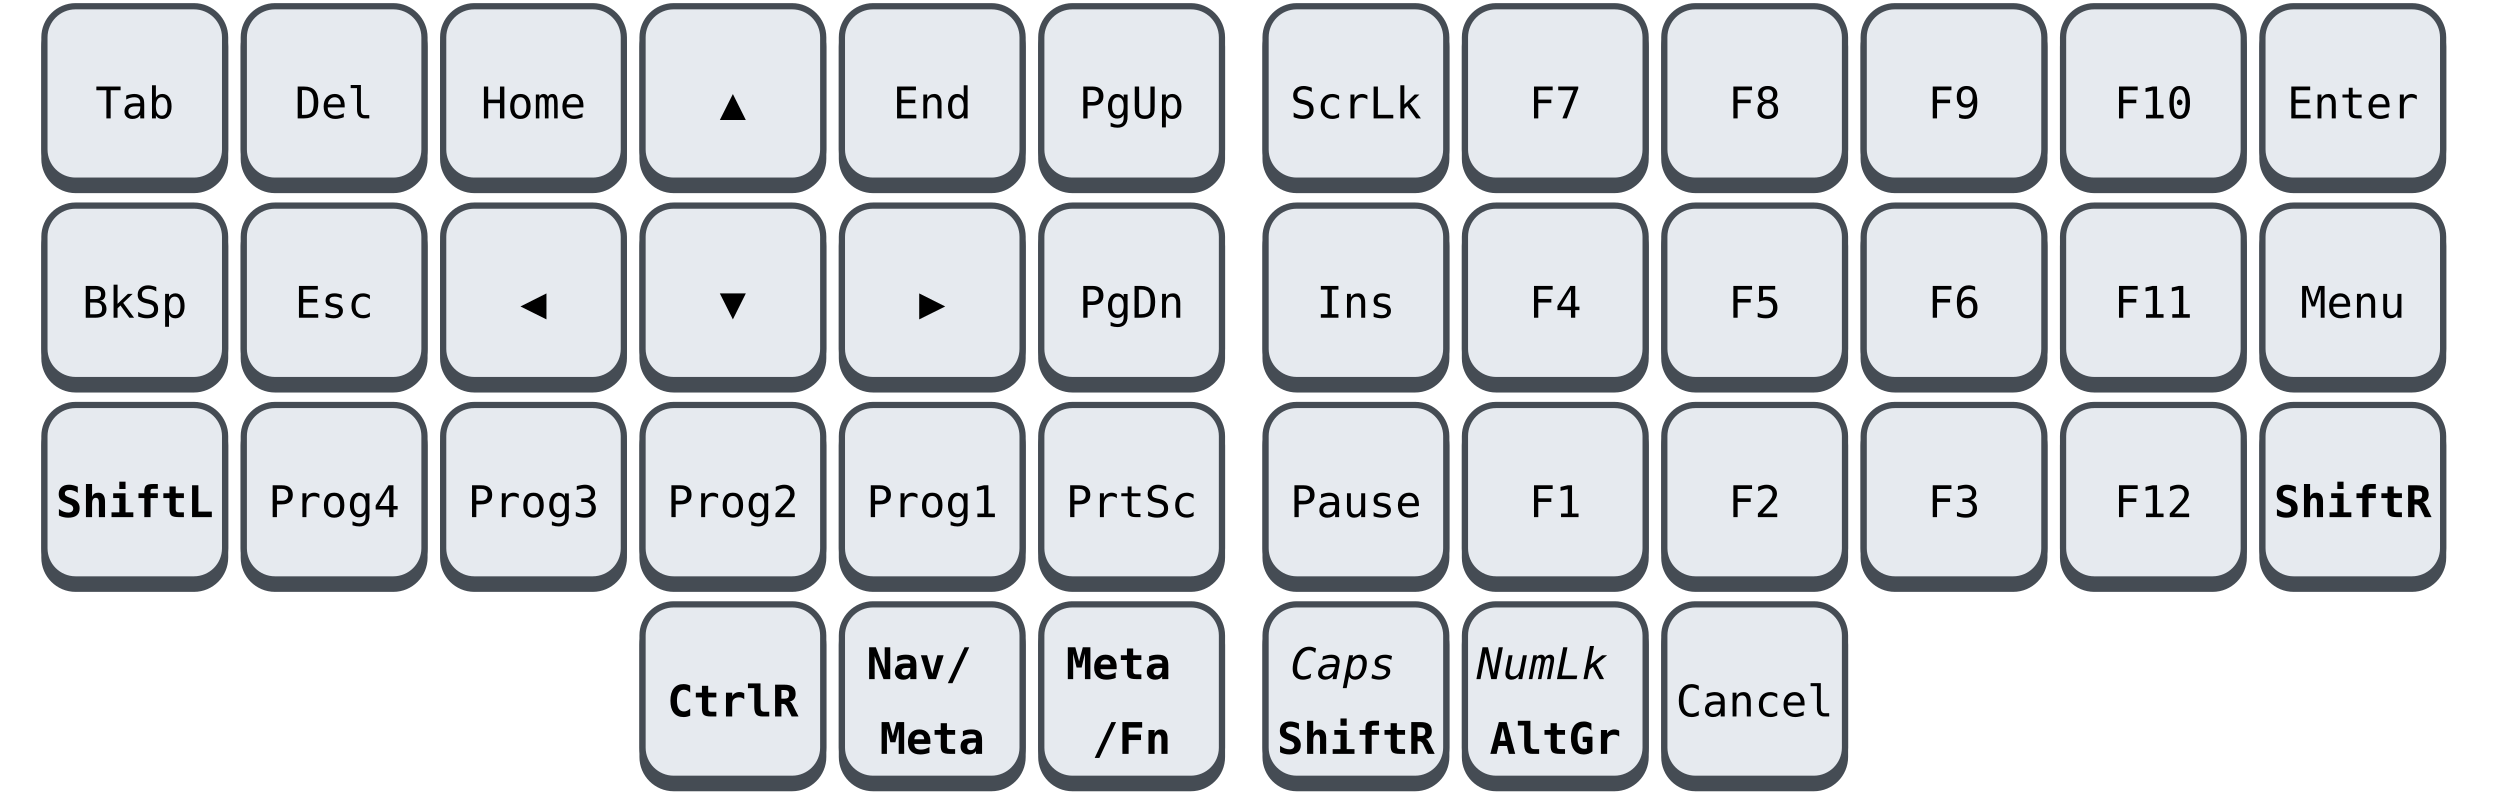
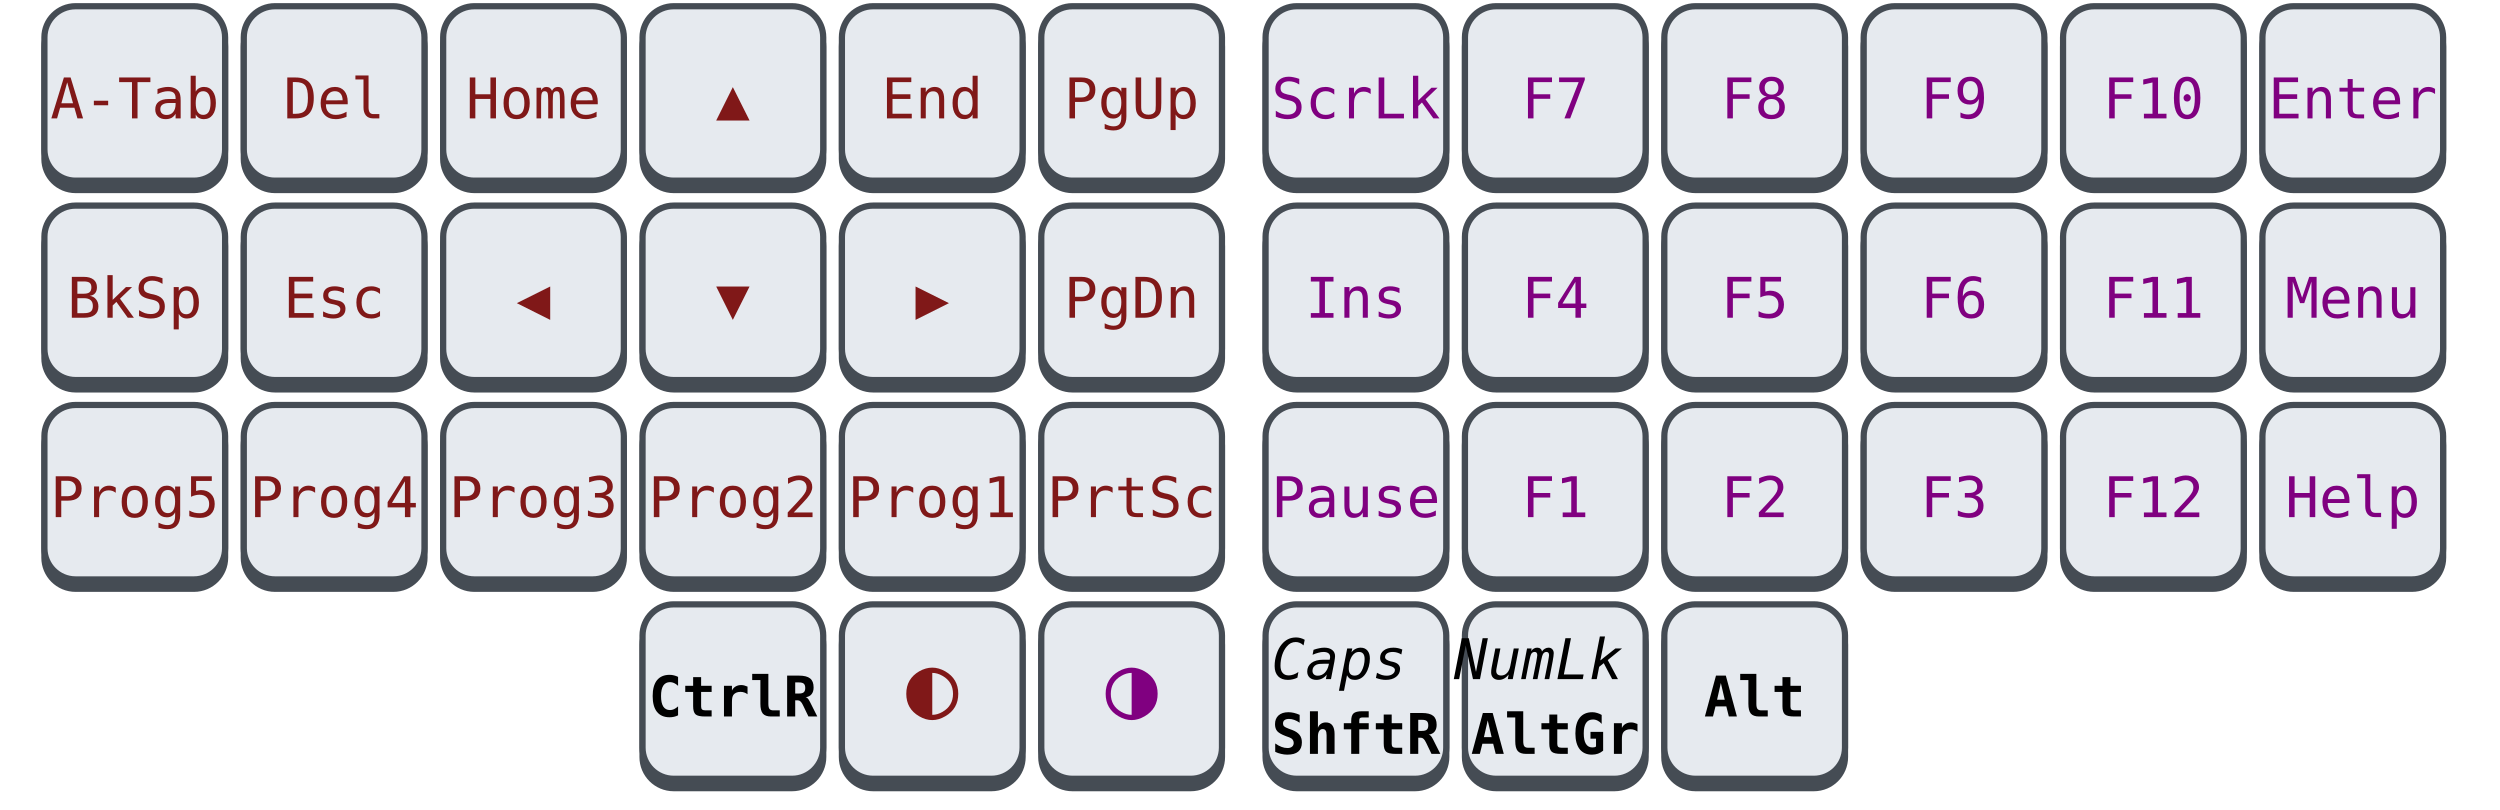
<svg xmlns="http://www.w3.org/2000/svg" width="784" height="254" version="1.1" viewBox="-1 -1 390 130">
  <defs>
    <style type="text/css">
- text { font-size: 7px; text-anchor: middle; font-family: monospace; }
+ text { font-size: 9px; text-anchor: middle; font-family: monospace; }
.mod { font-weight: bold; }
.dbl { font-style: italic; }
.c0 { transform: translate(15px, 0); }
.c1 { transform: translate(47px, 0); }
.c2 { transform: translate(79px, 0); }
.c3 { transform: translate(111px, 0); }
.c4 { transform: translate(143px, 0); }
.c5 { transform: translate(175px, 0); }
.r0 { transform: translate(0, 18px); }
.r1 { transform: translate(0, 50px); }
.r2 { transform: translate(0, 82px); }
.r3 { transform: translate(0, 114px); }
.tiny { font-size: 7px; }
.tiny text { font-size: 7px; }
+ .big {
+   font-size: 14px;
+ }

.active rect {
  stroke: "#E6EAEF";
  fill: "#454C54";
}
- 
+ .navsuper {
+   fill: #801818;
+ }
+ .superfn {
+   fill: #800080;
+ }

</style>
    <g id="key">
      <rect width="29" height="28" ry="5" x="0.5" y="1.5" fill="#454C54" stroke="#454C54" stroke-width="1px" />
      <rect width="29" height="28" ry="5" x="0.5" fill="#E6EAEF" stroke="#454C54" stroke-width="1px" />
    </g>
    <g id="3x1">
      <use href="#key" x="0" y="0" />
      <use href="#key" x="32" y="0" />
      <use href="#key" x="64" y="0" />
    </g>
    <g id="6x1">
      <use href="#3x1" x="0" y="0" />
      <use href="#3x1" x="96" y="0" />
    </g>
    <g id="left">
      <use href="#6x1" x="0" y="0" />
      <use href="#6x1" x="0" y="32" />
      <use href="#6x1" x="0" y="64" />
      <use href="#key" x="96" y="96" />
      <use href="#key" x="128" y="96" />
      <use href="#key" x="160" y="96" />
    </g>
    <g id="right">
      <use href="#6x1" x="0" y="0" />
      <use href="#6x1" x="0" y="32" />
      <use href="#6x1" x="0" y="64" />
      <use href="#key" x="0" y="96" />
      <use href="#key" x="32" y="96" />
      <use href="#key" x="64" y="96" />
    </g>
  </defs>
  <g class="kb" id="left-keyboard">
    <use href="#left" />
-     <g class="r0">
-       <text class="c0">Tab</text>
+     <g class="r0 navsuper">
+       <text class="c0">A-Tab</text>
      <text class="c1">Del</text>
      <text class="c2">Home</text>
      <text class="c3">▲</text>
      <text class="c4">End</text>
      <text class="c5">PgUp</text>
    </g>
-     <g class="r1">
+     <g class="r1 navsuper">
      <text class="c0">BkSp</text>
      <text class="c1">Esc</text>
      <text class="c2">◀</text>
      <text class="c3">▼</text>
      <text class="c4">▶</text>
      <text class="c5">PgDn</text>
    </g>
-     <g class="r2">
-       <text class="c0 mod">ShiftL</text>
+     <g class="r2 navsuper">
+       <text class="c0">Prog5</text>
      <text class="c1">Prog4</text>
      <text class="c2">Prog3</text>
      <text class="c3">Prog2</text>
      <text class="c4">Prog1</text>
      <text class="c5">PrtSc</text>
    </g>
    <g class="r3">
      <text class="c3 mod">CtrlR</text>
-       <text class="c4 mod">
-         <tspan x="0" y="-6">Nav/</tspan>
-         <tspan x="0" y="6">Meta</tspan>
-       </text>
-       <text class="c5 mod">
-         <tspan x="0" y="-6">Meta</tspan>
-         <tspan x="0" y="6">/Fn</tspan>
-       </text>
+       <text class="c4 big mod navsuper">◐</text>
+       <text class="c5 big mod superfn">◑</text>
    </g>
  </g>
  <g class="kb" id="right-keyboard" transform="translate(196, 0)">
    <use href="#right" />
-     <g class="r0">
+     <g class="r0 superfn">
      <text class="c0">ScrLk</text>
      <text class="c1">F7</text>
      <text class="c2">F8</text>
      <text class="c3">F9</text>
      <text class="c4">F10</text>
      <text class="c5">Enter</text>
    </g>
-     <g class="r1">
+     <g class="r1 superfn">
      <text class="c0">Ins</text>
      <text class="c1">F4</text>
      <text class="c2">F5</text>
      <text class="c3">F6</text>
      <text class="c4">F11</text>
      <text class="c5">Menu</text>
    </g>
-     <g class="r2">
+     <g class="r2 superfn">
      <text class="c0">Pause</text>
      <text class="c1">F1</text>
      <text class="c2">F2</text>
      <text class="c3">F3</text>
      <text class="c4">F12</text>
-       <text class="c5 mod">ShiftR</text>
+       <text class="c5">Help</text>
    </g>
    <g class="r3">
      <text class="c0">
        <tspan x="0" y="-6" class="dbl">Caps</tspan>
-         <tspan x="0" y="6" class="mod">ShiftR</tspan>
+         <tspan x="0" y="6" class="mod">ShftR</tspan>
      </text>
      <text class="c1">
        <tspan x="0" y="-6" class="dbl">NumLk</tspan>
        <tspan x="0" y="6" class="mod">AltGr</tspan>
      </text>
-       <text class="c2">Cancel</text>
+       <text class="c2 mod">Alt</text>
    </g>
  </g>
</svg>
